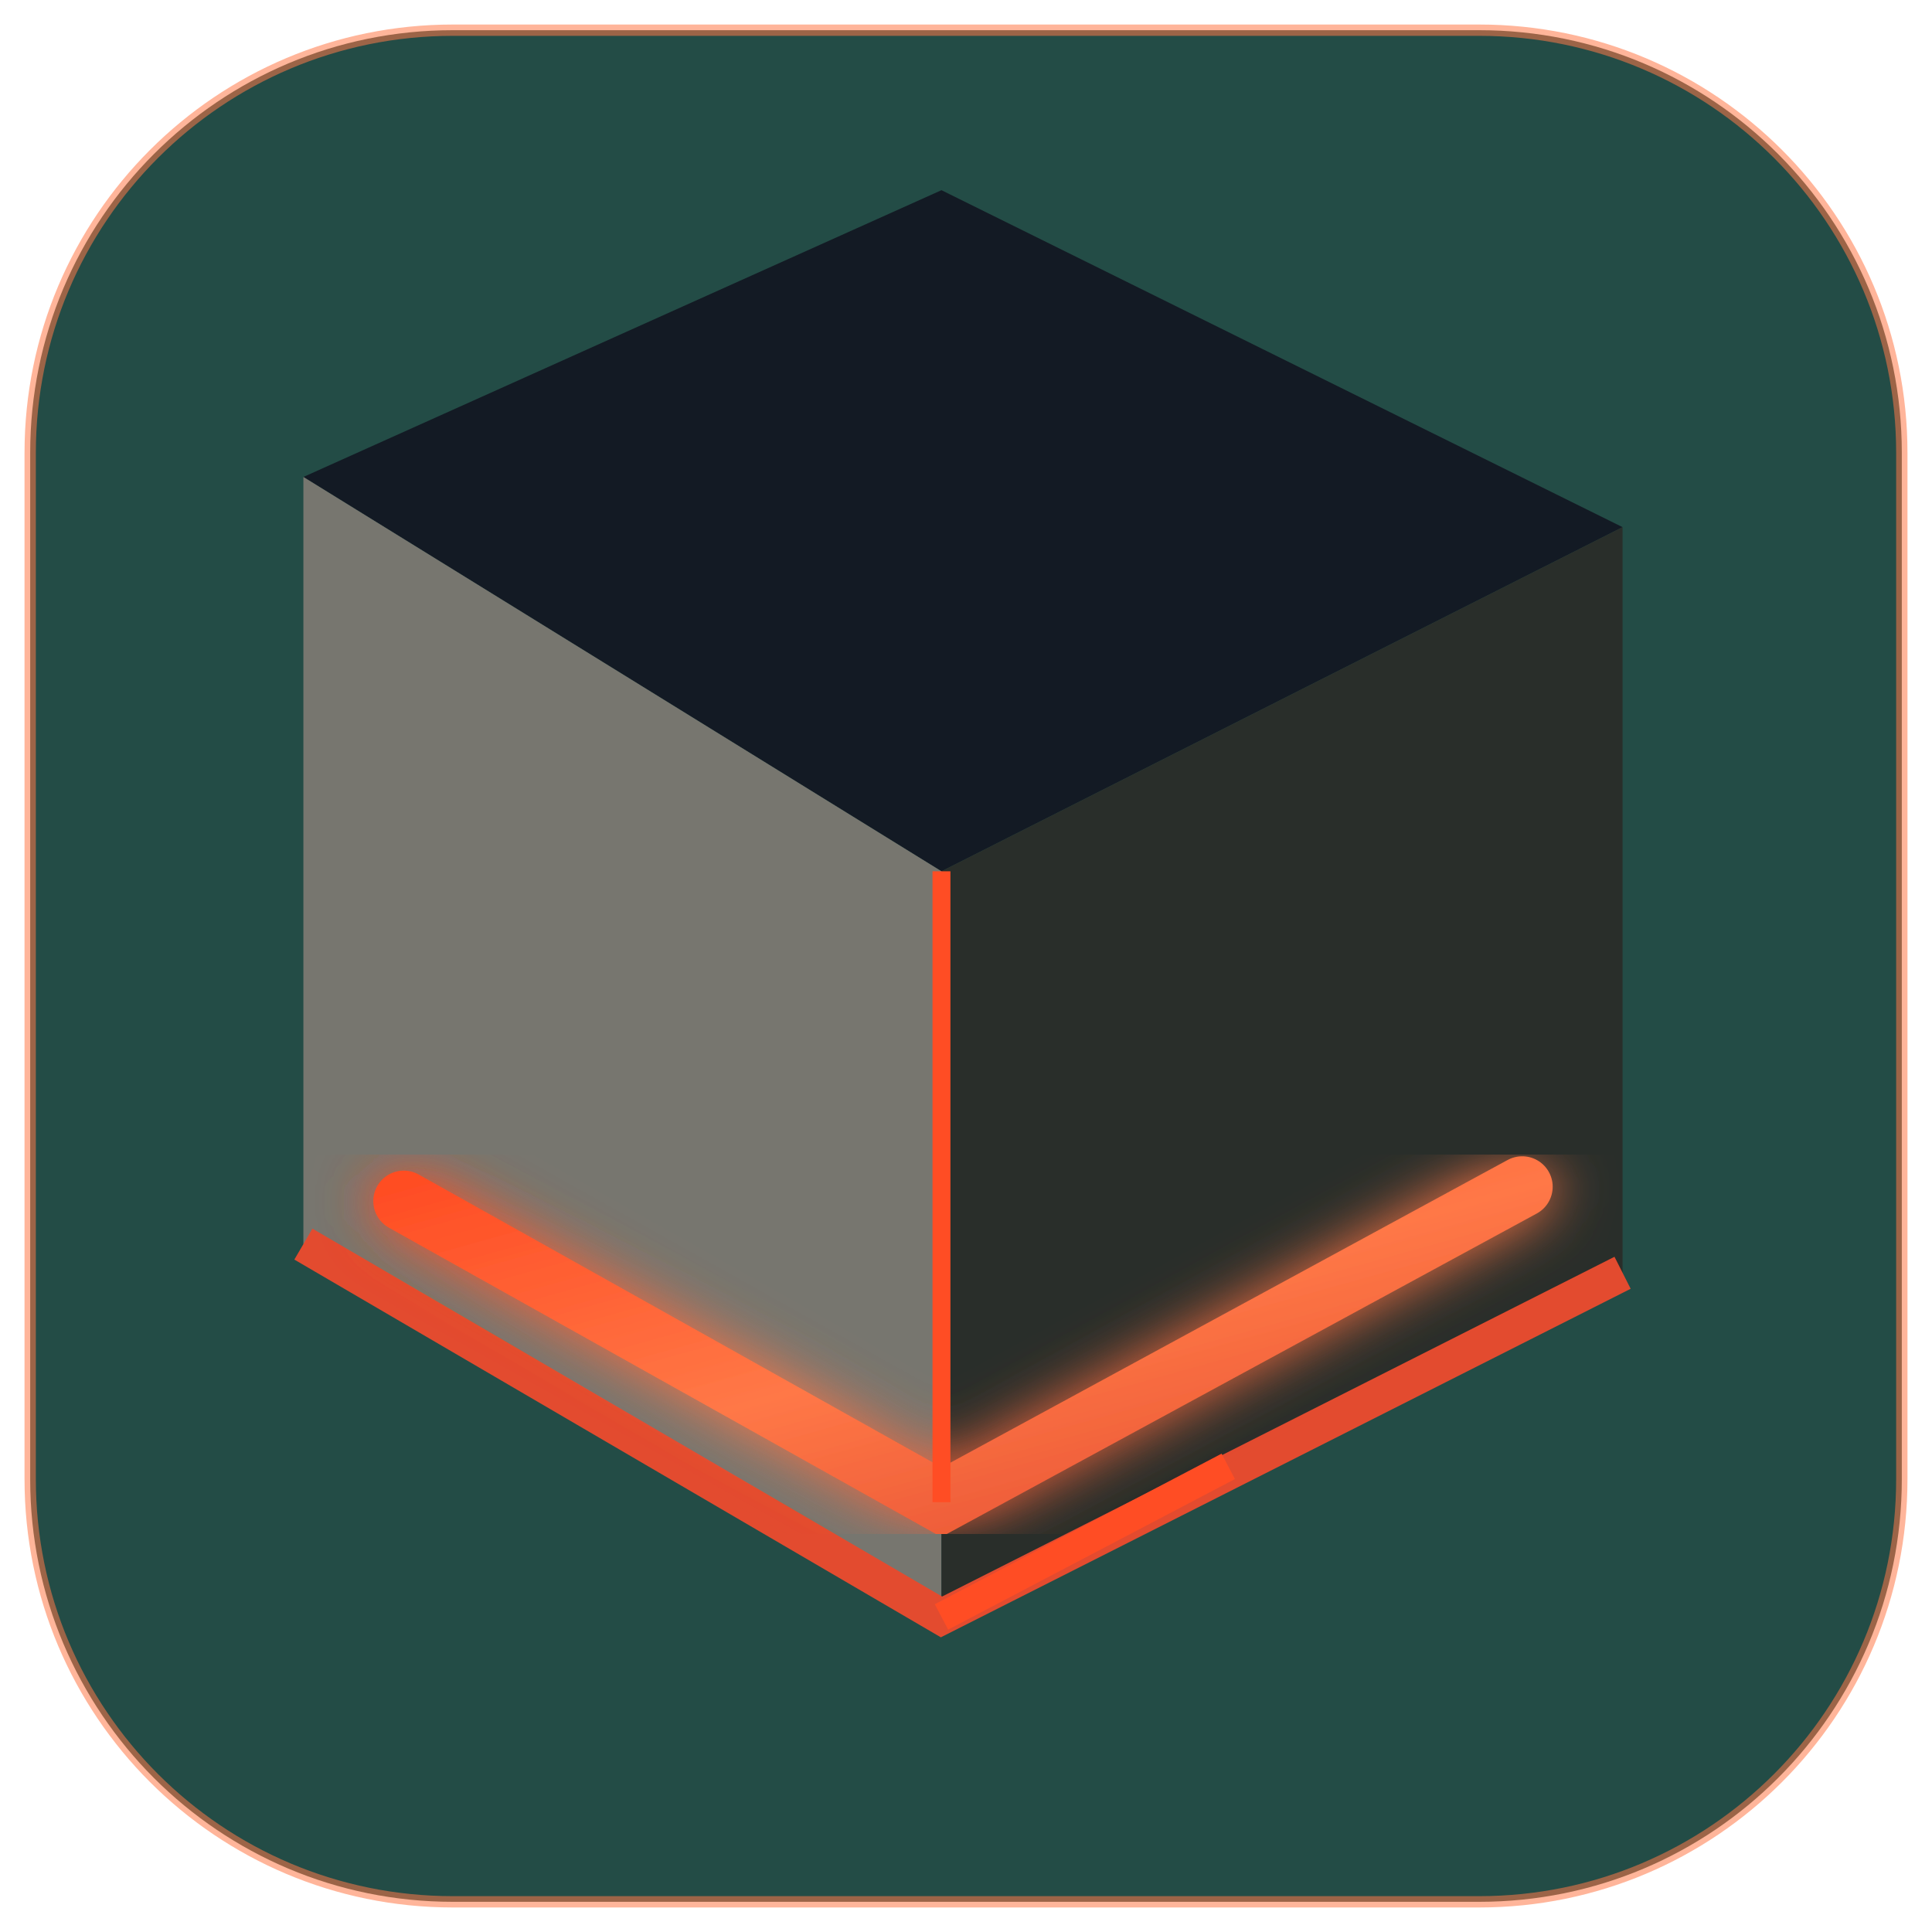
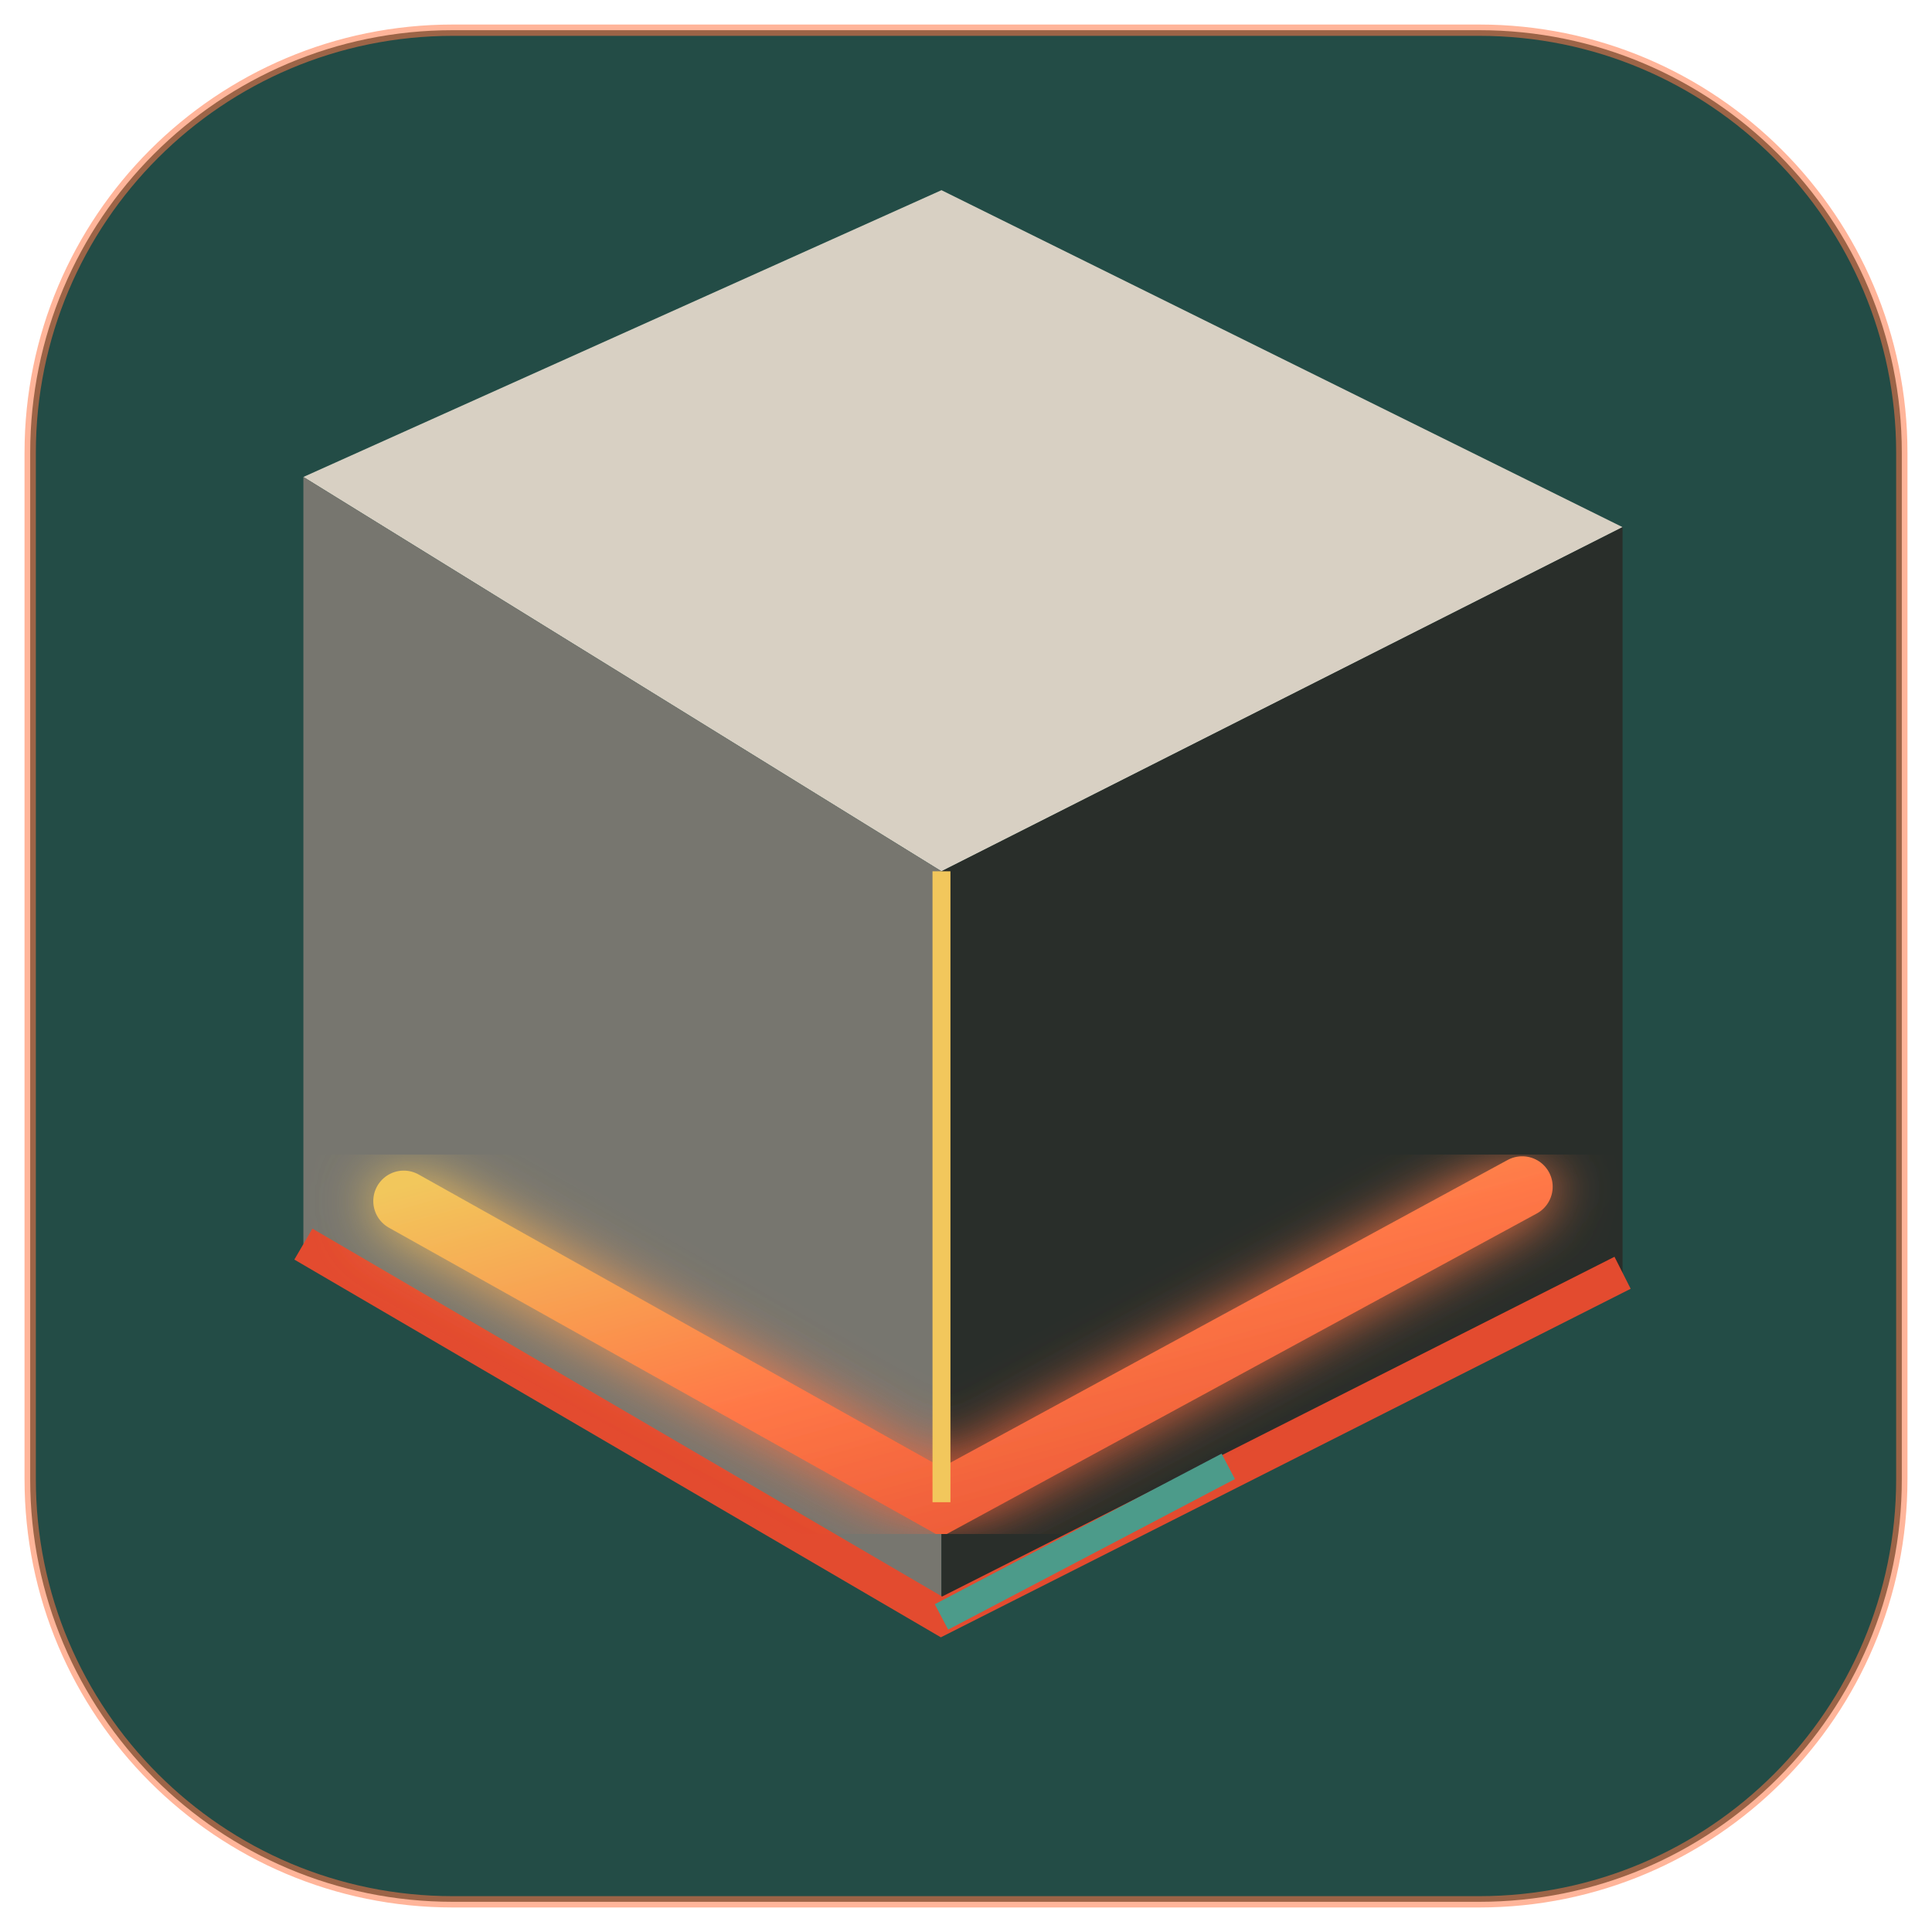
<svg xmlns="http://www.w3.org/2000/svg" width="512" height="512" viewBox="0 0 512 512">
  <defs>
    <linearGradient id="magma" x1="0" y1="0" x2="1" y2="1">
-       <stop stop-color="#FF4D24" />
+       <stop stop-color="#F2C75C" />
      <stop offset=".5" stop-color="#FF7847" />
      <stop offset="1" stop-color="#E34B2F" />
    </linearGradient>
    <filter id="soft">
      <feGaussianBlur stdDeviation="8" result="b" />
      <feMerge>
        <feMergeNode in="b" />
        <feMergeNode in="SourceGraphic" />
      </feMerge>
    </filter>
  </defs>
  <rect x="8" y="8" width="496" height="496" rx="112" fill="#234C46" stroke="#FF7847" stroke-opacity=".55" stroke-width="3" />
  <g transform="translate(12,20) scale(.95)">
-     <path d="M72 112 250 32 440 126 250 222Z" fill="#131A24" />
+     <path d="M72 112 250 32 440 126 250 222Z" fill="#D8D0C3" />
    <path d="M72 112 250 222V430L72 326Z" fill="#77766F" />
    <path d="M250 222 440 126V334L250 430Z" fill="#292E2A" />
    <path d="M72 326 250 430 440 334" fill="none" stroke="#E34B2F" stroke-width="10" />
    <path d="M100 314 250 398 412 310" fill="none" stroke="url(#magma)" stroke-width="17" stroke-linecap="round" filter="url(#soft)" />
-     <path d="M250 222V398" stroke="#FF4D24" stroke-width="5" />
-     <path d="M250 430 330 388" stroke="#FF4D24" stroke-width="8" />
+     <path d="M250 222V398" stroke="#F2C75C" stroke-width="5" />
+     <path d="M250 430 330 388" stroke="#4C9B8A" stroke-width="8" />
  </g>
</svg>
